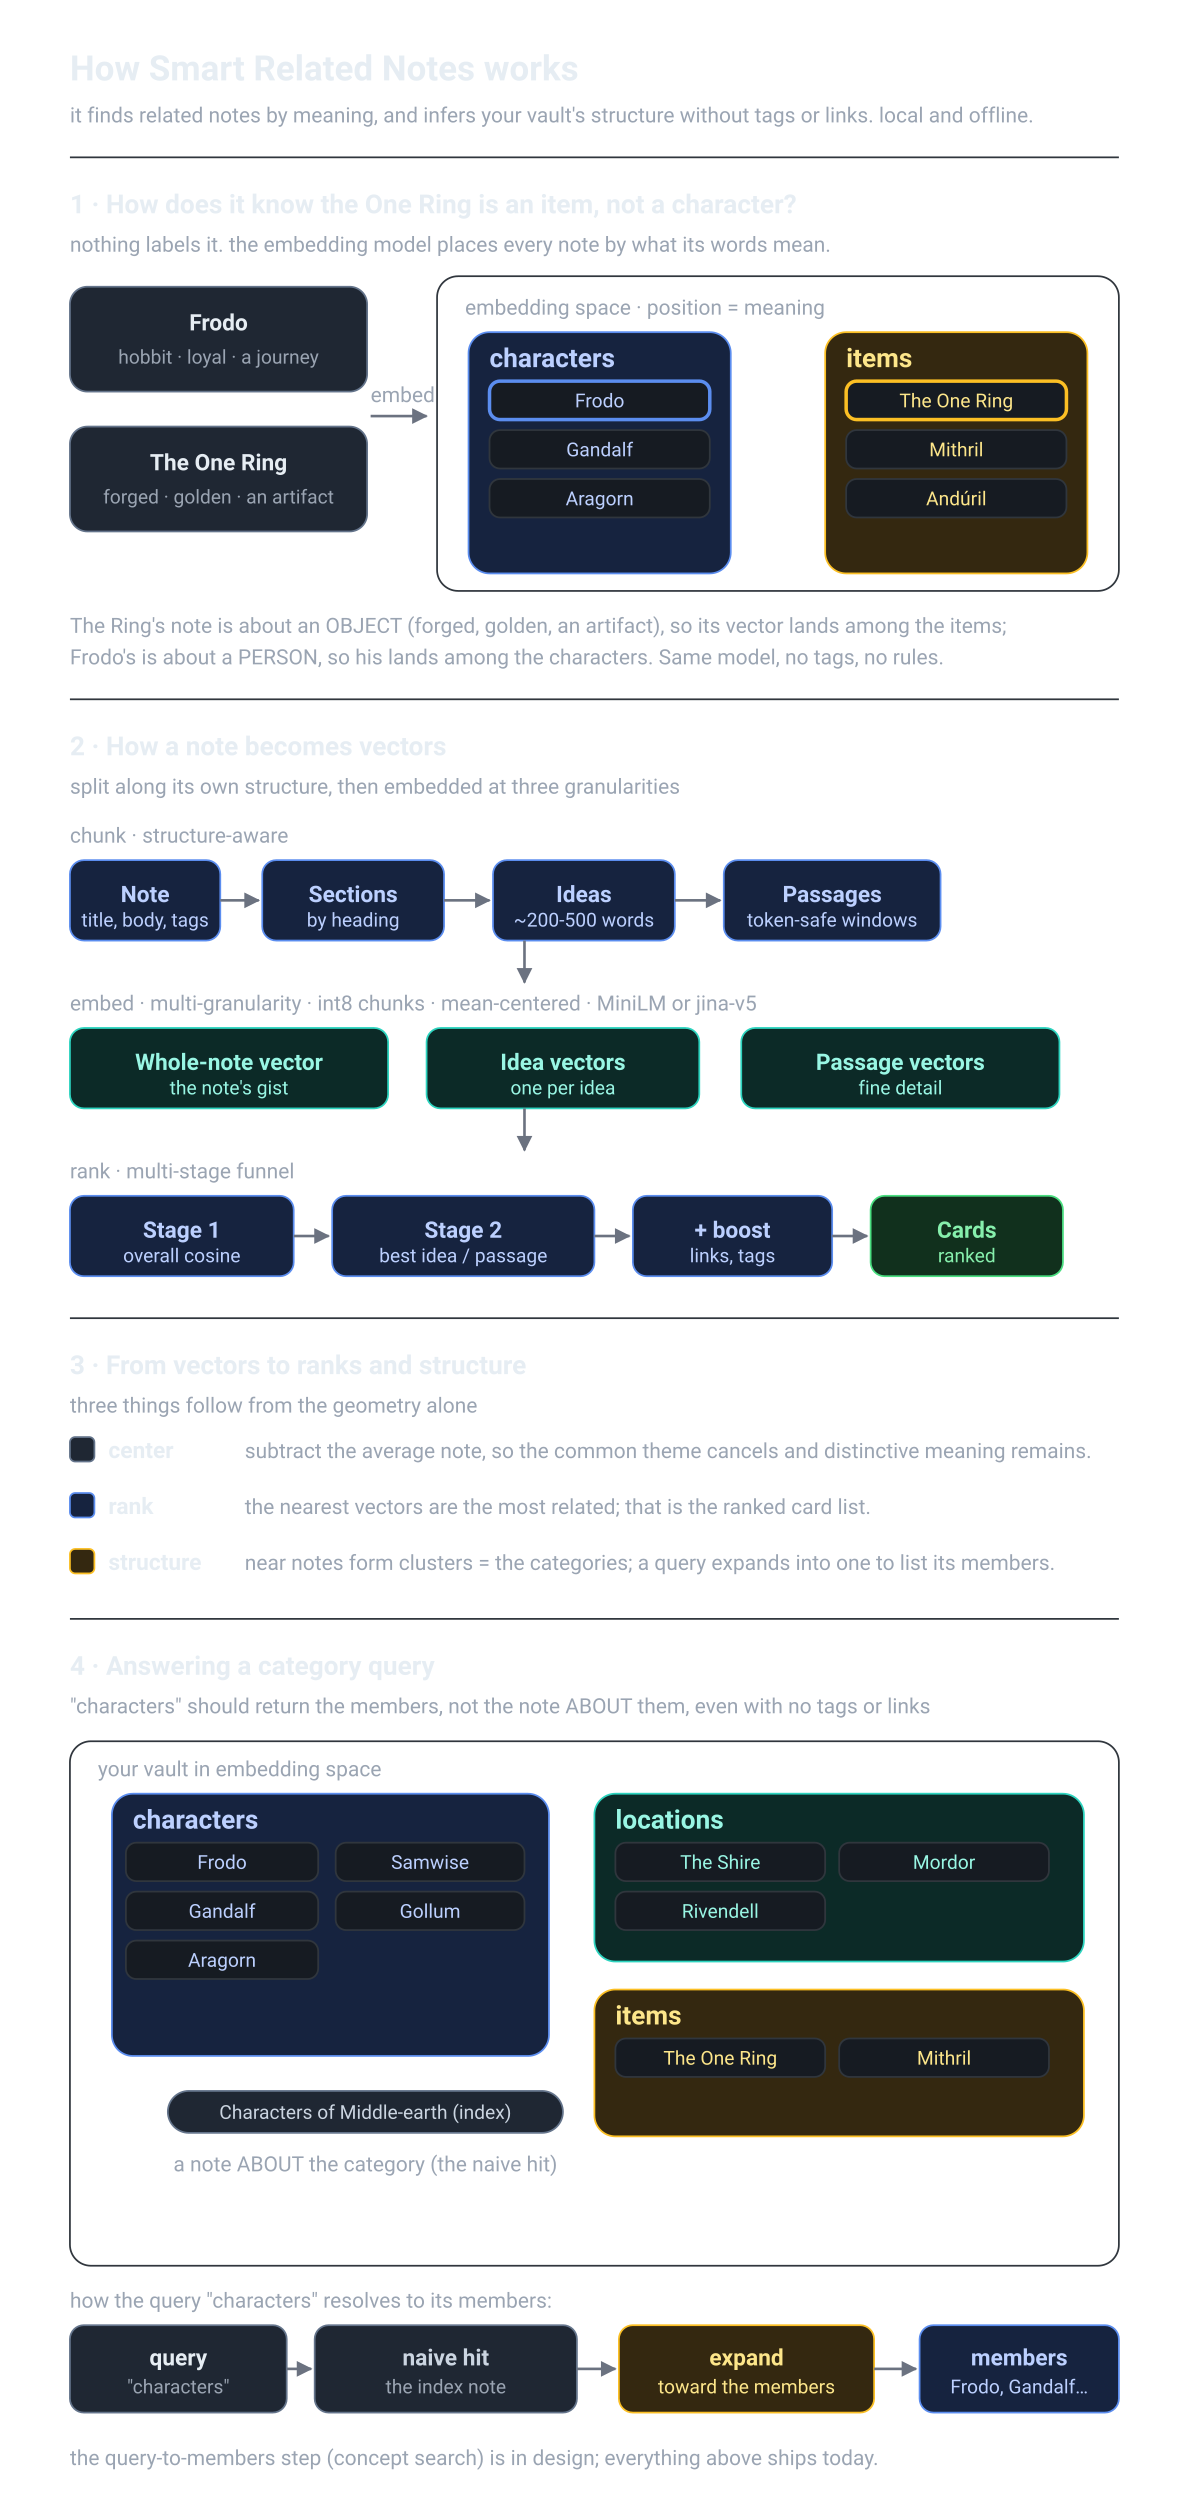
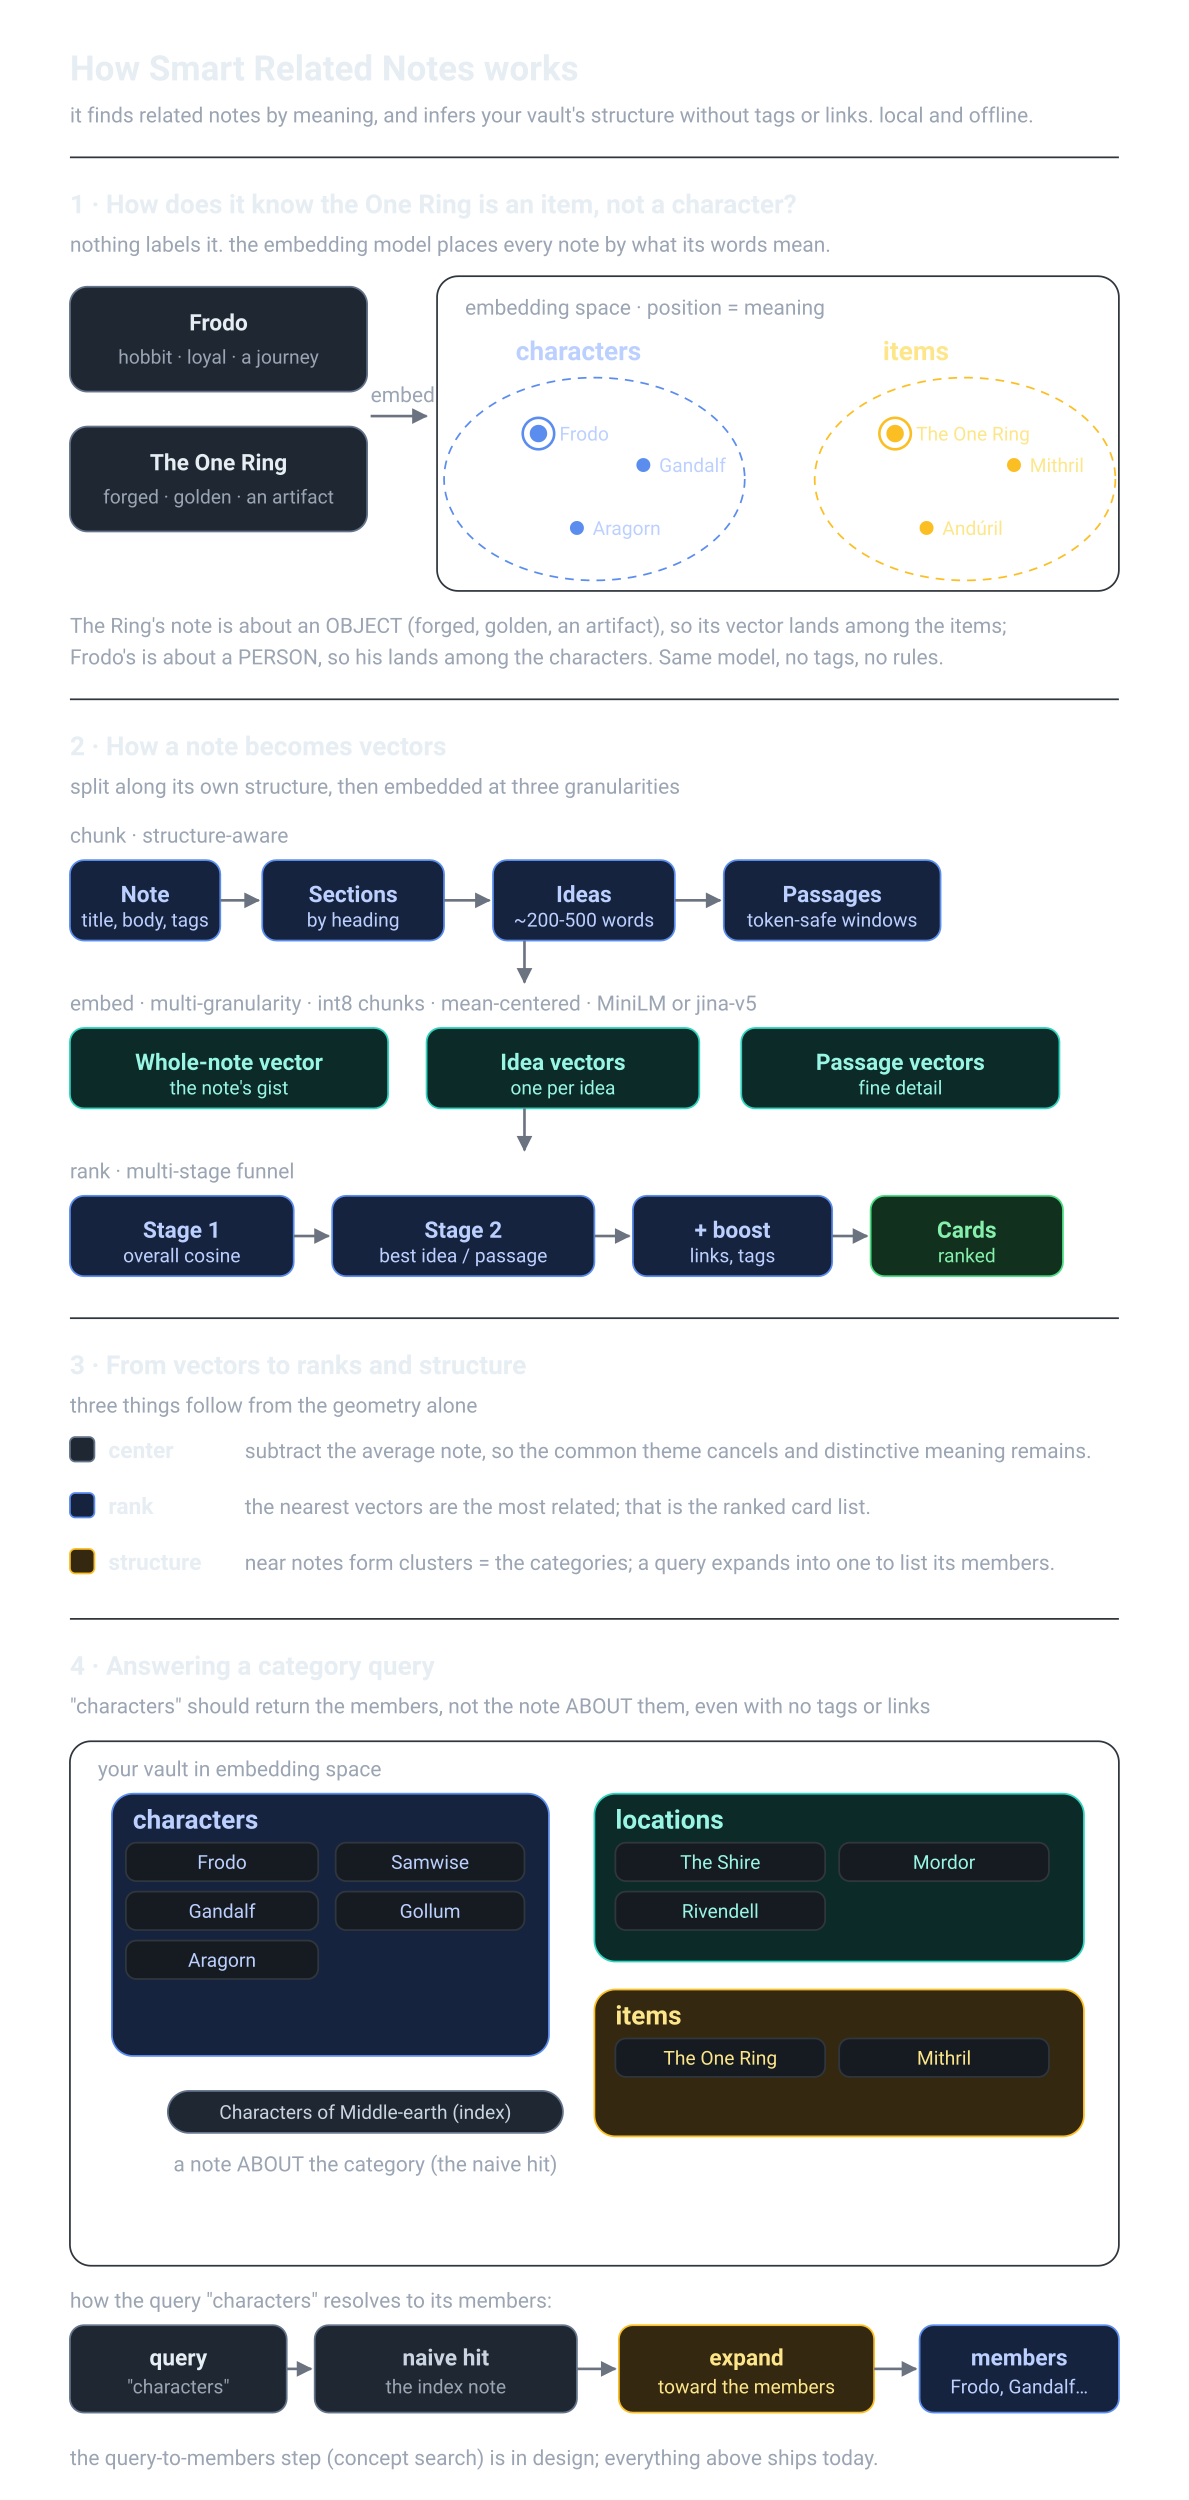
<svg xmlns="http://www.w3.org/2000/svg" width="100%" viewBox="0 0 680 1430" role="img">
  <style>
text{font-family:system-ui,-apple-system,"Segoe UI",Roboto,sans-serif;}
.h{font-size:20px;font-weight:600;}.sh{font-size:15px;font-weight:600;}.mut{font-size:12px;}.bx{font-size:13px;font-weight:600;}.chp{font-size:11px;}
.map{fill:none;stroke:#30363d;}.div{stroke:#30363d;}
.cA{fill:#16233f;stroke:#5b8def;}.cB{fill:#0c2a27;stroke:#2dd4bf;}.cC{fill:#342810;stroke:#fbbf24;}.cG{fill:#11301d;stroke:#4ade80;}.cI{fill:#1f2733;stroke:#64748b;}
- .chip{fill:#161b22;stroke:#30363d;}.hiA{fill:#161b22;stroke:#5b8def;stroke-width:2;}.hiC{fill:#161b22;stroke:#fbbf24;stroke-width:2;}
+ .chip{fill:#161b22;stroke:#30363d;}.cloudA{fill:none;stroke:#5b8def;stroke-dasharray:5 4;}.cloudC{fill:none;stroke:#fbbf24;stroke-dasharray:5 4;}.dA{fill:#5b8def;}.dC{fill:#fbbf24;}.ringA{fill:none;stroke:#5b8def;stroke-width:1.5;}.ringC{fill:none;stroke:#fbbf24;stroke-width:1.5;}
.tInk{fill:#e6edf3;}.tMut{fill:#9aa4b2;}.tA{fill:#bcd0ff;}.tB{fill:#99f6e4;}.tC{fill:#fde68a;}.tG{fill:#86efac;}.tI{fill:#cbd5e1;}
.arw{stroke:#6b7280;stroke-width:1.5;fill:none;}.arwf{fill:#6b7280;}
</style>
  <defs>
    <marker id="m" markerWidth="8" markerHeight="8" refX="5.5" refY="3" orient="auto">
      <path d="M0,0 L6,3 L0,6 Z" class="arwf" />
    </marker>
  </defs>
  <text class="h tInk" x="40" y="46">How Smart Related Notes works</text>
  <text class="mut tMut" x="40" y="70">it finds related notes by meaning, and infers your vault's structure without tags or links. local and offline.</text>
  <line class="div" x1="40" y1="90" x2="640" y2="90" />
  <text class="sh tInk" x="40" y="122">1 · How does it know the One Ring is an item, not a character?</text>
  <text class="mut tMut" x="40" y="144">nothing labels it. the embedding model places every note by what its words mean.</text>
  <rect class="cI" x="40" y="164" width="170" height="60" rx="10" />
  <text class="bx tInk" x="125" y="189" text-anchor="middle">Frodo</text>
  <text class="chp tMut" x="125" y="208" text-anchor="middle">hobbit · loyal · a journey</text>
  <rect class="cI" x="40" y="244" width="170" height="60" rx="10" />
  <text class="bx tInk" x="125" y="269" text-anchor="middle">The One Ring</text>
  <text class="chp tMut" x="125" y="288" text-anchor="middle">forged · golden · an artifact</text>
  <text class="mut tMut" x="212" y="230">embed</text>
  <line class="arw" x1="212" y1="238" x2="244" y2="238" marker-end="url(#m)" />
  <rect class="map" x="250" y="158" width="390" height="180" rx="12" />
  <text class="mut tMut" x="266" y="180">embedding space · position = meaning</text>
-   <rect class="cA" x="268" y="190" width="150" height="138" rx="12" />
-   <text class="sh tA" x="280" y="210">characters</text>
-   <rect class="hiA" x="280" y="218" width="126" height="22" rx="6" />
-   <text class="chp tA" x="343" y="233" text-anchor="middle">Frodo</text>
-   <rect class="chip" x="280" y="246" width="126" height="22" rx="6" />
-   <text class="chp tA" x="343" y="261" text-anchor="middle">Gandalf</text>
-   <rect class="chip" x="280" y="274" width="126" height="22" rx="6" />
-   <text class="chp tA" x="343" y="289" text-anchor="middle">Aragorn</text>
-   <rect class="cC" x="472" y="190" width="150" height="138" rx="12" />
-   <text class="sh tC" x="484" y="210">items</text>
-   <rect class="hiC" x="484" y="218" width="126" height="22" rx="6" />
-   <text class="chp tC" x="547" y="233" text-anchor="middle">The One Ring</text>
-   <rect class="chip" x="484" y="246" width="126" height="22" rx="6" />
-   <text class="chp tC" x="547" y="261" text-anchor="middle">Mithril</text>
-   <rect class="chip" x="484" y="274" width="126" height="22" rx="6" />
-   <text class="chp tC" x="547" y="289" text-anchor="middle">Andúril</text>
+   <text class="sh tA" x="295" y="206">characters</text>
+   <text class="sh tC" x="505" y="206">items</text>
+   <ellipse class="cloudA" cx="340" cy="274" rx="86" ry="58" />
+   <ellipse class="cloudC" cx="552" cy="274" rx="86" ry="58" />
+   <circle class="ringA" cx="308" cy="248" r="9" />
+   <circle class="dA" cx="308" cy="248" r="5" />
+   <text class="chp tA" x="320" y="252">Frodo</text>
+   <circle class="dA" cx="368" cy="266" r="4" />
+   <text class="chp tA" x="377" y="270">Gandalf</text>
+   <circle class="dA" cx="330" cy="302" r="4" />
+   <text class="chp tA" x="339" y="306">Aragorn</text>
+   <circle class="ringC" cx="512" cy="248" r="9" />
+   <circle class="dC" cx="512" cy="248" r="5" />
+   <text class="chp tC" x="524" y="252">The One Ring</text>
+   <circle class="dC" cx="580" cy="266" r="4" />
+   <text class="chp tC" x="589" y="270">Mithril</text>
+   <circle class="dC" cx="530" cy="302" r="4" />
+   <text class="chp tC" x="539" y="306">Andúril</text>
  <text class="mut tMut" x="40" y="362">The Ring's note is about an OBJECT (forged, golden, an artifact), so its vector lands among the items;</text>
  <text class="mut tMut" x="40" y="380">Frodo's is about a PERSON, so his lands among the characters. Same model, no tags, no rules.</text>
  <line class="div" x1="40" y1="400" x2="640" y2="400" />
  <text class="sh tInk" x="40" y="432">2 · How a note becomes vectors</text>
  <text class="mut tMut" x="40" y="454">split along its own structure, then embedded at three granularities</text>
  <text class="mut tMut" x="40" y="482">chunk · structure-aware</text>
  <rect class="cA" x="40" y="492" width="86" height="46" rx="8" />
  <text class="bx tA" x="83" y="516" text-anchor="middle">Note</text>
  <text class="chp tA" x="83" y="530" text-anchor="middle">title, body, tags</text>
  <rect class="cA" x="150" y="492" width="104" height="46" rx="8" />
  <text class="bx tA" x="202" y="516" text-anchor="middle">Sections</text>
  <text class="chp tA" x="202" y="530" text-anchor="middle">by heading</text>
  <rect class="cA" x="282" y="492" width="104" height="46" rx="8" />
  <text class="bx tA" x="334" y="516" text-anchor="middle">Ideas</text>
  <text class="chp tA" x="334" y="530" text-anchor="middle">~200-500 words</text>
  <rect class="cA" x="414" y="492" width="124" height="46" rx="8" />
  <text class="bx tA" x="476" y="516" text-anchor="middle">Passages</text>
  <text class="chp tA" x="476" y="530" text-anchor="middle">token-safe windows</text>
  <line class="arw" x1="126" y1="515" x2="148" y2="515" marker-end="url(#m)" />
  <line class="arw" x1="254" y1="515" x2="280" y2="515" marker-end="url(#m)" />
  <line class="arw" x1="386" y1="515" x2="412" y2="515" marker-end="url(#m)" />
  <line class="arw" x1="300" y1="538" x2="300" y2="562" marker-end="url(#m)" />
  <text class="mut tMut" x="40" y="578">embed · multi-granularity · int8 chunks · mean-centered · MiniLM or jina-v5</text>
  <rect class="cB" x="40" y="588" width="182" height="46" rx="8" />
  <text class="bx tB" x="131" y="612" text-anchor="middle">Whole-note vector</text>
  <text class="chp tB" x="131" y="626" text-anchor="middle">the note's gist</text>
  <rect class="cB" x="244" y="588" width="156" height="46" rx="8" />
  <text class="bx tB" x="322" y="612" text-anchor="middle">Idea vectors</text>
  <text class="chp tB" x="322" y="626" text-anchor="middle">one per idea</text>
  <rect class="cB" x="424" y="588" width="182" height="46" rx="8" />
  <text class="bx tB" x="515" y="612" text-anchor="middle">Passage vectors</text>
  <text class="chp tB" x="515" y="626" text-anchor="middle">fine detail</text>
  <line class="arw" x1="300" y1="634" x2="300" y2="658" marker-end="url(#m)" />
  <text class="mut tMut" x="40" y="674">rank · multi-stage funnel</text>
  <rect class="cA" x="40" y="684" width="128" height="46" rx="8" />
  <text class="bx tA" x="104" y="708" text-anchor="middle">Stage 1</text>
  <text class="chp tA" x="104" y="722" text-anchor="middle">overall cosine</text>
  <rect class="cA" x="190" y="684" width="150" height="46" rx="8" />
  <text class="bx tA" x="265" y="708" text-anchor="middle">Stage 2</text>
  <text class="chp tA" x="265" y="722" text-anchor="middle">best idea / passage</text>
  <rect class="cA" x="362" y="684" width="114" height="46" rx="8" />
  <text class="bx tA" x="419" y="708" text-anchor="middle">+ boost</text>
  <text class="chp tA" x="419" y="722" text-anchor="middle">links, tags</text>
  <rect class="cG" x="498" y="684" width="110" height="46" rx="8" />
  <text class="bx tG" x="553" y="708" text-anchor="middle">Cards</text>
  <text class="chp tG" x="553" y="722" text-anchor="middle">ranked</text>
  <line class="arw" x1="168" y1="707" x2="188" y2="707" marker-end="url(#m)" />
  <line class="arw" x1="340" y1="707" x2="360" y2="707" marker-end="url(#m)" />
  <line class="arw" x1="476" y1="707" x2="496" y2="707" marker-end="url(#m)" />
  <line class="div" x1="40" y1="754" x2="640" y2="754" />
  <text class="sh tInk" x="40" y="786">3 · From vectors to ranks and structure</text>
  <text class="mut tMut" x="40" y="808">three things follow from the geometry alone</text>
  <rect class="cI" x="40" y="822" width="14" height="14" rx="3" />
  <text class="bx tInk" x="62" y="834">center</text>
  <text class="mut tMut" x="140" y="834">subtract the average note, so the common theme cancels and distinctive meaning remains.</text>
  <rect class="cA" x="40" y="854" width="14" height="14" rx="3" />
  <text class="bx tInk" x="62" y="866">rank</text>
  <text class="mut tMut" x="140" y="866">the nearest vectors are the most related; that is the ranked card list.</text>
  <rect class="cC" x="40" y="886" width="14" height="14" rx="3" />
  <text class="bx tInk" x="62" y="898">structure</text>
  <text class="mut tMut" x="140" y="898">near notes form clusters = the categories; a query expands into one to list its members.</text>
  <line class="div" x1="40" y1="926" x2="640" y2="926" />
  <text class="sh tInk" x="40" y="958">4 · Answering a category query</text>
  <text class="mut tMut" x="40" y="980">"characters" should return the members, not the note ABOUT them, even with no tags or links</text>
  <rect class="map" x="40" y="996" width="600" height="300" rx="12" />
  <text class="mut tMut" x="56" y="1016">your vault in embedding space</text>
  <rect class="cA" x="64" y="1026" width="250" height="150" rx="12" />
  <text class="sh tA" x="76" y="1046">characters</text>
  <rect class="chip" x="72" y="1054" width="110" height="22" rx="6" />
  <text class="chp tA" x="127" y="1069" text-anchor="middle">Frodo</text>
  <rect class="chip" x="72" y="1082" width="110" height="22" rx="6" />
  <text class="chp tA" x="127" y="1097" text-anchor="middle">Gandalf</text>
  <rect class="chip" x="72" y="1110" width="110" height="22" rx="6" />
  <text class="chp tA" x="127" y="1125" text-anchor="middle">Aragorn</text>
  <rect class="chip" x="192" y="1054" width="108" height="22" rx="6" />
  <text class="chp tA" x="246" y="1069" text-anchor="middle">Samwise</text>
  <rect class="chip" x="192" y="1082" width="108" height="22" rx="6" />
  <text class="chp tA" x="246" y="1097" text-anchor="middle">Gollum</text>
  <rect class="cB" x="340" y="1026" width="280" height="96" rx="12" />
  <text class="sh tB" x="352" y="1046">locations</text>
  <rect class="chip" x="352" y="1054" width="120" height="22" rx="6" />
  <text class="chp tB" x="412" y="1069" text-anchor="middle">The Shire</text>
  <rect class="chip" x="352" y="1082" width="120" height="22" rx="6" />
  <text class="chp tB" x="412" y="1097" text-anchor="middle">Rivendell</text>
  <rect class="chip" x="480" y="1054" width="120" height="22" rx="6" />
  <text class="chp tB" x="540" y="1069" text-anchor="middle">Mordor</text>
  <rect class="cC" x="340" y="1138" width="280" height="84" rx="12" />
  <text class="sh tC" x="352" y="1158">items</text>
  <rect class="chip" x="352" y="1166" width="120" height="22" rx="6" />
  <text class="chp tC" x="412" y="1181" text-anchor="middle">The One Ring</text>
  <rect class="chip" x="480" y="1166" width="120" height="22" rx="6" />
  <text class="chp tC" x="540" y="1181" text-anchor="middle">Mithril</text>
  <rect class="cI" x="96" y="1196" width="226" height="24" rx="12" />
  <text class="chp tI" x="209" y="1212" text-anchor="middle">Characters of Middle-earth (index)</text>
  <text class="mut tMut" x="209" y="1242" text-anchor="middle">a note ABOUT the category (the naive hit)</text>
  <text class="mut tMut" x="40" y="1320">how the query "characters" resolves to its members:</text>
  <rect class="cI" x="40" y="1330" width="124" height="50" rx="8" />
  <text class="bx tInk" x="102" y="1353" text-anchor="middle">query</text>
  <text class="chp tMut" x="102" y="1369" text-anchor="middle">"characters"</text>
  <line class="arw" x1="164" y1="1355" x2="178" y2="1355" marker-end="url(#m)" />
  <rect class="cI" x="180" y="1330" width="150" height="50" rx="8" />
  <text class="bx tI" x="255" y="1353" text-anchor="middle">naive hit</text>
  <text class="chp tMut" x="255" y="1369" text-anchor="middle">the index note</text>
  <line class="arw" x1="330" y1="1355" x2="352" y2="1355" marker-end="url(#m)" />
  <rect class="cC" x="354" y="1330" width="146" height="50" rx="8" />
  <text class="bx tC" x="427" y="1353" text-anchor="middle">expand</text>
  <text class="chp tC" x="427" y="1369" text-anchor="middle">toward the members</text>
  <line class="arw" x1="500" y1="1355" x2="524" y2="1355" marker-end="url(#m)" />
  <rect class="cA" x="526" y="1330" width="114" height="50" rx="8" />
  <text class="bx tA" x="583" y="1353" text-anchor="middle">members</text>
  <text class="chp tA" x="583" y="1369" text-anchor="middle">Frodo, Gandalf…</text>
  <text class="mut tMut" x="40" y="1410">the query-to-members step (concept search) is in design; everything above ships today.</text>
</svg>
